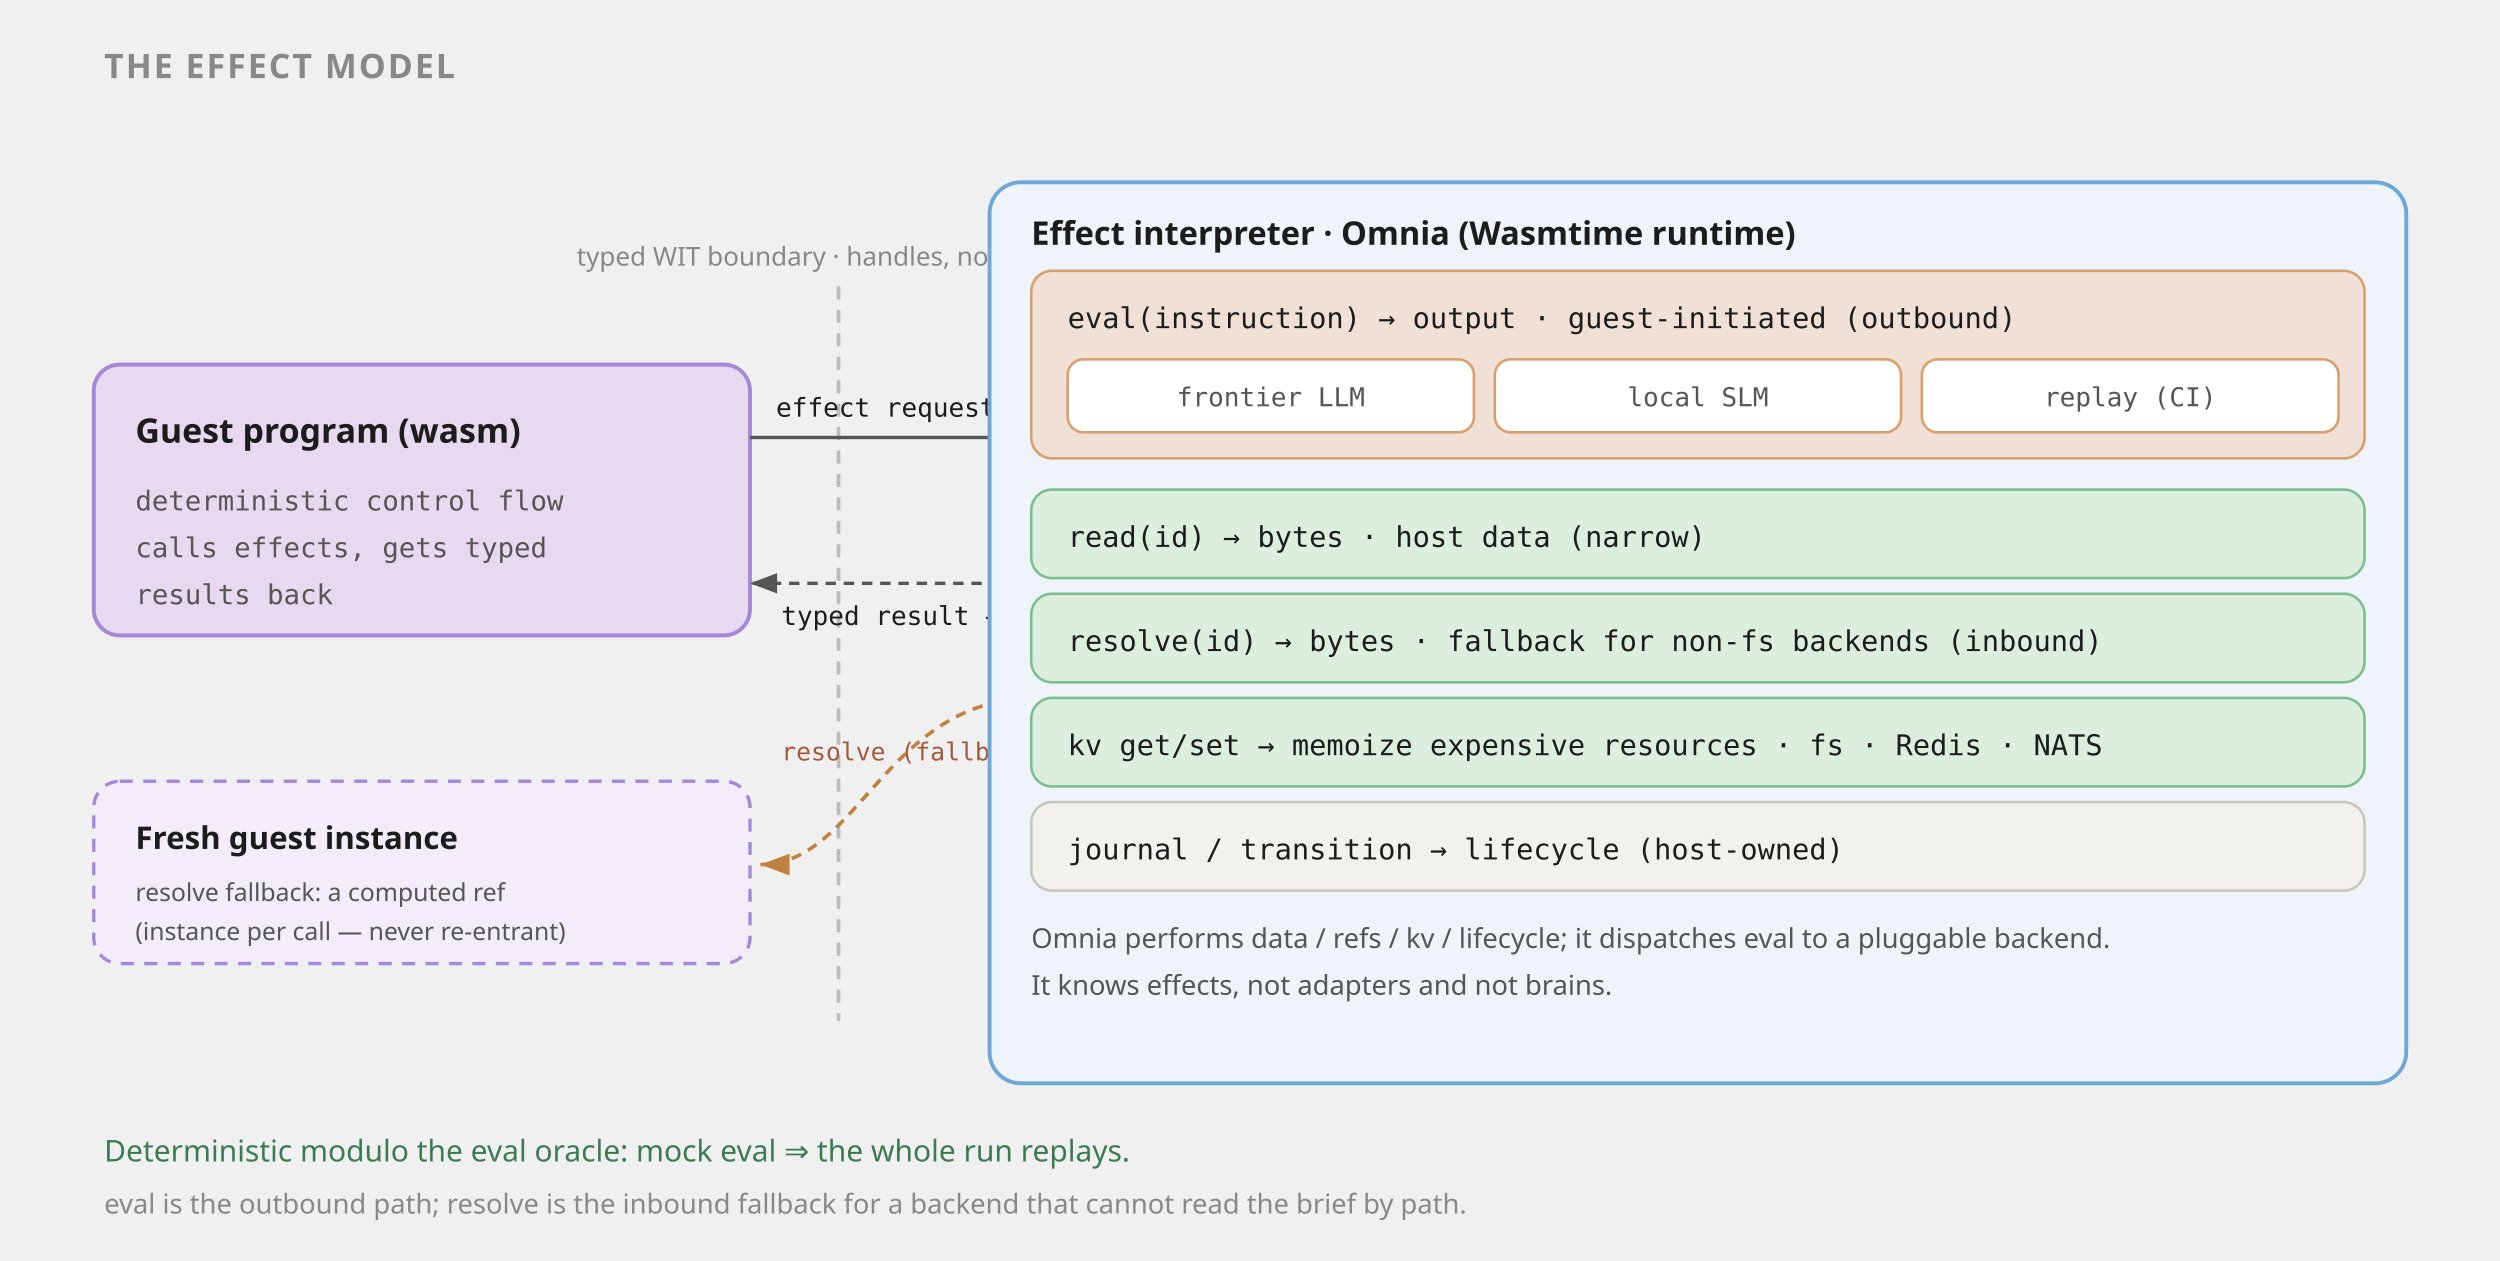
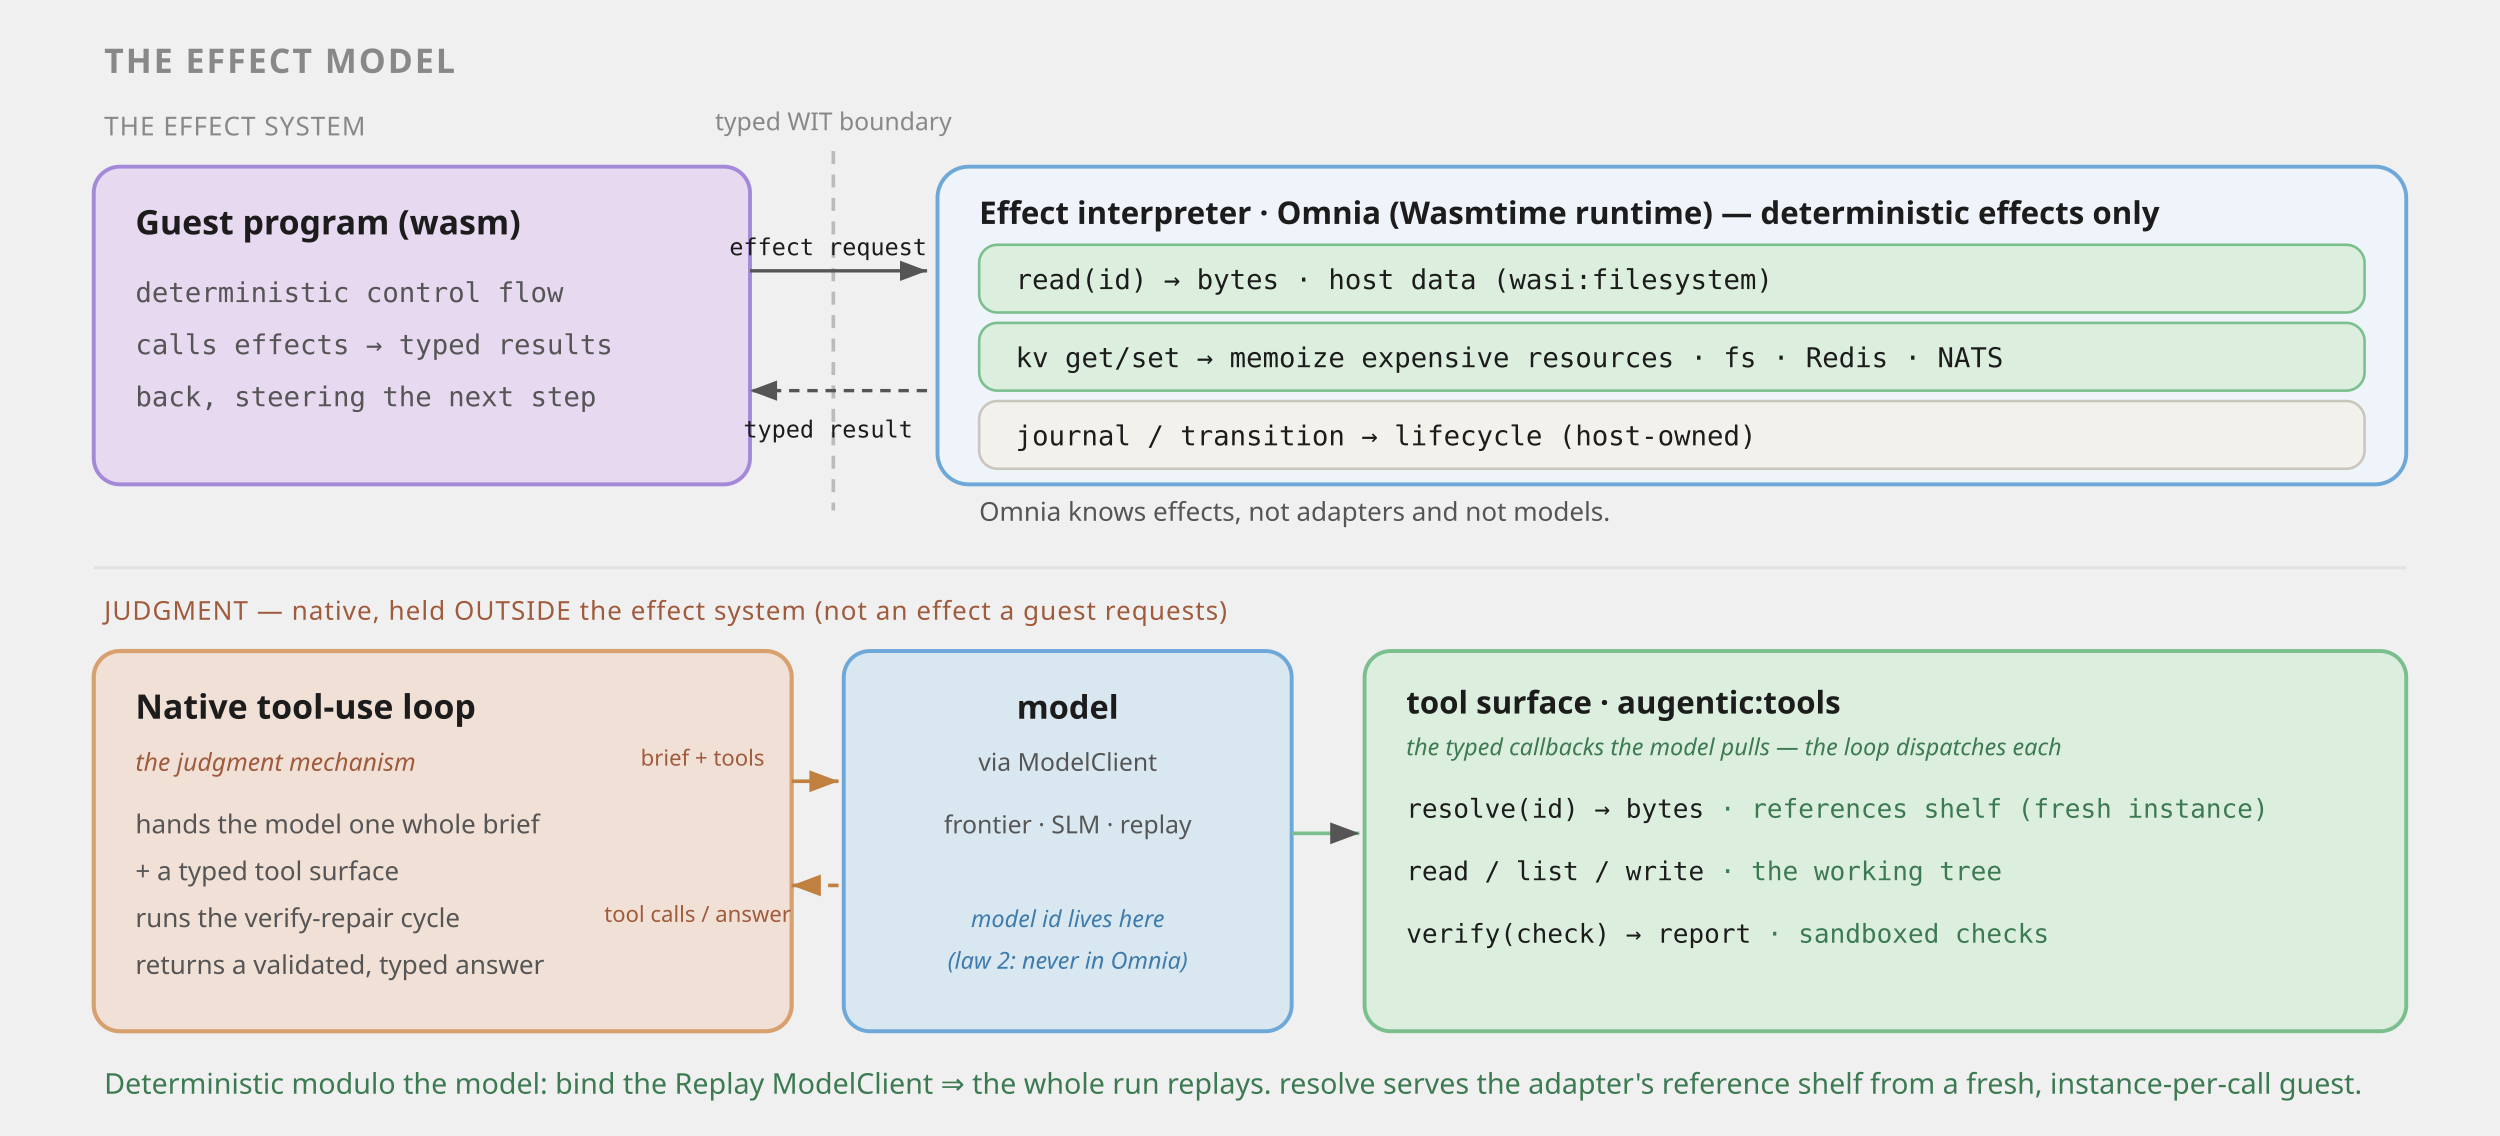
- <svg xmlns="http://www.w3.org/2000/svg" viewBox="0 0 960 484" role="img" aria-label="The effect model: a guest requests typed effects from Omnia, the interpreter, which performs data, references, key-value memoization, and lifecycle effects through its host services and dispatches eval to a pluggable backend of a frontier LLM, a local SLM, or a replay stub; a filesystem-capable agent backend reads the brief and its references by path, while a non-filesystem backend falls back to the resolve effect, which Omnia performs — serving a computed reference from a fresh guest instance">
+ <svg xmlns="http://www.w3.org/2000/svg" viewBox="0 0 960 436" role="img" aria-label="The effect model: a guest requests typed deterministic effects from Omnia, the interpreter, which performs host data reads, key-value memoization, and lifecycle journal/transition through its host services — it knows effects, not adapters and not models; judgment is held outside this effect system as a native tool-use loop that hands the model one whole brief plus a typed tool surface, drives the model behind the ModelClient boundary (frontier, SLM, or replay), and dispatches the model's tool calls — resolve to the adapter's references shelf served by a fresh guest instance, read/list/write to the working tree, and verify to sandboxed checks — running the verify-repair cycle and returning a validated typed answer">
  <defs>
    <marker id="em-arr" markerWidth="10" markerHeight="10" refX="8" refY="3" orient="auto">
      <path d="M0,0 L0,6 L8,3 z" fill="#555" />
    </marker>
    <marker id="em-arrO" markerWidth="10" markerHeight="10" refX="8" refY="3" orient="auto">
      <path d="M0,0 L0,6 L8,3 z" fill="#c08040" />
    </marker>
  </defs>
-   <text x="40" y="30" font-family="ui-sans-serif, system-ui, sans-serif" font-size="13" font-weight="700" fill="#888" letter-spacing="0.06em">THE EFFECT MODEL</text>
-   <rect x="36" y="140" width="252" height="104" rx="10" fill="#e6d9f0" stroke="#a489d8" stroke-width="1.5" />
-   <text x="52" y="170" font-family="ui-sans-serif, system-ui, sans-serif" font-size="13" font-weight="600" fill="#1c1c1c">Guest program (wasm)</text>
-   <text x="52" y="196" font-family="ui-monospace, monospace" font-size="10.5" fill="#555">deterministic control flow</text>
-   <text x="52" y="214" font-family="ui-monospace, monospace" font-size="10.5" fill="#555">calls effects, gets typed</text>
-   <text x="52" y="232" font-family="ui-monospace, monospace" font-size="10.5" fill="#555">results back</text>
-   <rect x="36" y="300" width="252" height="70" rx="10" fill="#f3ecfa" stroke="#a489d8" stroke-width="1.3" stroke-dasharray="5 4" />
-   <text x="52" y="326" font-family="ui-sans-serif, system-ui, sans-serif" font-size="12" font-weight="600" fill="#1c1c1c">Fresh guest instance</text>
-   <text x="52" y="346" font-family="ui-sans-serif, system-ui, sans-serif" font-size="9.5" fill="#555">resolve fallback: a computed ref</text>
-   <text x="52" y="361" font-family="ui-sans-serif, system-ui, sans-serif" font-size="9.5" fill="#555">(instance per call — never re-entrant)</text>
-   <line x1="322" y1="110" x2="322" y2="392" stroke="#bbb" stroke-width="1.4" stroke-dasharray="5 4" />
-   <text x="322" y="102" text-anchor="middle" font-family="ui-sans-serif, system-ui, sans-serif" font-size="10" fill="#888">typed WIT boundary · handles, not corpora</text>
-   <path d="M288 168 L398 168" stroke="#555" stroke-width="1.3" fill="none" marker-end="url(#em-arr)" />
-   <text x="298" y="160" font-family="ui-monospace, monospace" font-size="10" fill="#1c1c1c">effect request (typed)</text>
-   <path d="M398 224 L288 224" stroke="#555" stroke-width="1.3" fill="none" stroke-dasharray="4 3" marker-end="url(#em-arr)" />
-   <text x="300" y="240" font-family="ui-monospace, monospace" font-size="10" fill="#1c1c1c">typed result → steers control flow</text>
-   <path d="M398 268 C 340 268, 330 332, 292 332" stroke="#c08040" stroke-width="1.4" fill="none" stroke-dasharray="4 3" marker-end="url(#em-arrO)" />
-   <text x="300" y="292" font-family="ui-monospace, monospace" font-size="9.5" fill="#a05a3c">resolve (fallback)</text>
-   <rect x="380" y="70" width="544" height="346" rx="12" fill="#eef4f9" stroke="#6ea8d8" stroke-width="1.5" />
-   <text x="396" y="94" font-family="ui-sans-serif, system-ui, sans-serif" font-size="12.5" font-weight="700" fill="#1c1c1c">Effect interpreter · Omnia (Wasmtime runtime)</text>
-   <rect x="396" y="104" width="512" height="72" rx="8" fill="#f0e0d6" stroke="#d8a06e" />
-   <text x="410" y="126" font-family="ui-monospace, monospace" font-size="11" fill="#1c1c1c">eval(instruction) → output  ·  guest-initiated (outbound)</text>
-   <rect x="410" y="138" width="156" height="28" rx="6" fill="#fff" stroke="#d8a06e" />
-   <text x="488" y="156" text-anchor="middle" font-family="ui-monospace, monospace" font-size="10" fill="#555">frontier LLM</text>
-   <rect x="574" y="138" width="156" height="28" rx="6" fill="#fff" stroke="#d8a06e" />
-   <text x="652" y="156" text-anchor="middle" font-family="ui-monospace, monospace" font-size="10" fill="#555">local SLM</text>
-   <rect x="738" y="138" width="160" height="28" rx="6" fill="#fff" stroke="#d8a06e" />
-   <text x="818" y="156" text-anchor="middle" font-family="ui-monospace, monospace" font-size="10" fill="#555">replay (CI)</text>
-   <rect x="396" y="188" width="512" height="34" rx="8" fill="#dceede" stroke="#7bbf8f" />
-   <text x="410" y="210" font-family="ui-monospace, monospace" font-size="11" fill="#1c1c1c">read(id) → bytes  ·  host data (narrow)</text>
-   <rect x="396" y="228" width="512" height="34" rx="8" fill="#dceede" stroke="#7bbf8f" />
-   <text x="410" y="250" font-family="ui-monospace, monospace" font-size="11" fill="#1c1c1c">resolve(id) → bytes  ·  fallback for non-fs backends (inbound)</text>
-   <rect x="396" y="268" width="512" height="34" rx="8" fill="#dceede" stroke="#7bbf8f" />
-   <text x="410" y="290" font-family="ui-monospace, monospace" font-size="11" fill="#1c1c1c">kv get/set → memoize expensive resources  ·  fs · Redis · NATS</text>
-   <rect x="396" y="308" width="512" height="34" rx="8" fill="#f2f1ec" stroke="#c9c6bc" />
-   <text x="410" y="330" font-family="ui-monospace, monospace" font-size="11" fill="#1c1c1c">journal / transition → lifecycle (host-owned)</text>
-   <text x="396" y="364" font-family="ui-sans-serif, system-ui, sans-serif" font-size="10.5" fill="#555">Omnia performs data / refs / kv / lifecycle; it dispatches eval to a pluggable backend.</text>
-   <text x="396" y="382" font-family="ui-sans-serif, system-ui, sans-serif" font-size="10.5" fill="#555">It knows effects, not adapters and not brains.</text>
-   <text x="40" y="446" font-family="ui-sans-serif, system-ui, sans-serif" font-size="11.5" fill="#3c7a52">Deterministic modulo the eval oracle: mock eval ⇒ the whole run replays.</text>
-   <text x="40" y="466" font-family="ui-sans-serif, system-ui, sans-serif" font-size="10.5" fill="#888">eval is the outbound path; resolve is the inbound fallback for a backend that cannot read the brief by path.</text>
+   <text x="40" y="28" font-family="ui-sans-serif, system-ui, sans-serif" font-size="13" font-weight="700" fill="#888" letter-spacing="0.06em">THE EFFECT MODEL</text>
+   <text x="40" y="52" font-family="ui-sans-serif, system-ui, sans-serif" font-size="10" fill="#888" letter-spacing="0.04em">THE EFFECT SYSTEM</text>
+   <rect x="36" y="64" width="252" height="122" rx="10" fill="#e6d9f0" stroke="#a489d8" stroke-width="1.5" />
+   <text x="52" y="90" font-family="ui-sans-serif, system-ui, sans-serif" font-size="13" font-weight="600" fill="#1c1c1c">Guest program (wasm)</text>
+   <text x="52" y="116" font-family="ui-monospace, monospace" font-size="10.5" fill="#555">deterministic control flow</text>
+   <text x="52" y="136" font-family="ui-monospace, monospace" font-size="10.5" fill="#555">calls effects → typed results</text>
+   <text x="52" y="156" font-family="ui-monospace, monospace" font-size="10.5" fill="#555">back, steering the next step</text>
+   <line x1="320" y1="58" x2="320" y2="196" stroke="#bbb" stroke-width="1.4" stroke-dasharray="5 4" />
+   <text x="320" y="50" text-anchor="middle" font-family="ui-sans-serif, system-ui, sans-serif" font-size="9.5" fill="#888">typed WIT boundary</text>
+   <path d="M288 104 L356 104" stroke="#555" stroke-width="1.3" fill="none" marker-end="url(#em-arr)" />
+   <text x="318" y="98" text-anchor="middle" font-family="ui-monospace, monospace" font-size="9" fill="#1c1c1c">effect request</text>
+   <path d="M356 150 L288 150" stroke="#555" stroke-width="1.3" fill="none" stroke-dasharray="4 3" marker-end="url(#em-arr)" />
+   <text x="318" y="168" text-anchor="middle" font-family="ui-monospace, monospace" font-size="9" fill="#1c1c1c">typed result</text>
+   <rect x="360" y="64" width="564" height="122" rx="12" fill="#eef4f9" stroke="#6ea8d8" stroke-width="1.5" />
+   <text x="376" y="86" font-family="ui-sans-serif, system-ui, sans-serif" font-size="12" font-weight="700" fill="#1c1c1c">Effect interpreter · Omnia (Wasmtime runtime) — deterministic effects only</text>
+   <rect x="376" y="94" width="532" height="26" rx="7" fill="#dceede" stroke="#7bbf8f" />
+   <text x="390" y="111" font-family="ui-monospace, monospace" font-size="10.5" fill="#1c1c1c">read(id) → bytes · host data (wasi:filesystem)</text>
+   <rect x="376" y="124" width="532" height="26" rx="7" fill="#dceede" stroke="#7bbf8f" />
+   <text x="390" y="141" font-family="ui-monospace, monospace" font-size="10.5" fill="#1c1c1c">kv get/set → memoize expensive resources · fs · Redis · NATS</text>
+   <rect x="376" y="154" width="532" height="26" rx="7" fill="#f2f1ec" stroke="#c9c6bc" />
+   <text x="390" y="171" font-family="ui-monospace, monospace" font-size="10.5" fill="#1c1c1c">journal / transition → lifecycle (host-owned)</text>
+   <text x="376" y="200" font-family="ui-sans-serif, system-ui, sans-serif" font-size="10" fill="#555">Omnia knows effects, not adapters and not models.</text>
+   <line x1="36" y1="218" x2="924" y2="218" stroke="#e2e2e2" stroke-width="1.2" />
+   <text x="40" y="238" font-family="ui-sans-serif, system-ui, sans-serif" font-size="10" fill="#a05a3c" letter-spacing="0.04em">JUDGMENT — native, held OUTSIDE the effect system (not an effect a guest requests)</text>
+   <rect x="36" y="250" width="268" height="146" rx="10" fill="#f0e0d6" stroke="#d8a06e" stroke-width="1.6" />
+   <text x="52" y="276" font-family="ui-sans-serif, system-ui, sans-serif" font-size="13" font-weight="600" fill="#1c1c1c">Native tool-use loop</text>
+   <text x="52" y="296" font-family="ui-sans-serif, system-ui, sans-serif" font-size="9.5" font-style="italic" fill="#a05a3c">the judgment mechanism</text>
+   <text x="52" y="320" font-family="ui-sans-serif, system-ui, sans-serif" font-size="10" fill="#555">hands the model one whole brief</text>
+   <text x="52" y="338" font-family="ui-sans-serif, system-ui, sans-serif" font-size="10" fill="#555">+ a typed tool surface</text>
+   <text x="52" y="356" font-family="ui-sans-serif, system-ui, sans-serif" font-size="10" fill="#555">runs the verify-repair cycle</text>
+   <text x="52" y="374" font-family="ui-sans-serif, system-ui, sans-serif" font-size="10" fill="#555">returns a validated, typed answer</text>
+   <rect x="324" y="250" width="172" height="146" rx="10" fill="#d9e7f1" stroke="#6ea8d8" stroke-width="1.5" />
+   <text x="410" y="276" text-anchor="middle" font-family="ui-sans-serif, system-ui, sans-serif" font-size="12.5" font-weight="600" fill="#1c1c1c">model</text>
+   <text x="410" y="296" text-anchor="middle" font-family="ui-sans-serif, system-ui, sans-serif" font-size="9.5" fill="#555">via ModelClient</text>
+   <text x="410" y="320" text-anchor="middle" font-family="ui-sans-serif, system-ui, sans-serif" font-size="9.5" fill="#555">frontier · SLM · replay</text>
+   <text x="410" y="356" text-anchor="middle" font-family="ui-sans-serif, system-ui, sans-serif" font-size="9" font-style="italic" fill="#3f7bab">model id lives here</text>
+   <text x="410" y="372" text-anchor="middle" font-family="ui-sans-serif, system-ui, sans-serif" font-size="9" font-style="italic" fill="#3f7bab">(law 2: never in Omnia)</text>
+   <path d="M304 300 L322 300" stroke="#c08040" stroke-width="1.4" fill="none" marker-end="url(#em-arrO)" />
+   <text x="246" y="294" font-family="ui-sans-serif, system-ui, sans-serif" font-size="8.5" fill="#a05a3c">brief + tools</text>
+   <path d="M322 340 L304 340" stroke="#c08040" stroke-width="1.4" fill="none" stroke-dasharray="4 3" marker-end="url(#em-arrO)" />
+   <text x="232" y="354" font-family="ui-sans-serif, system-ui, sans-serif" font-size="8.5" fill="#a05a3c">tool calls / answer</text>
+   <rect x="524" y="250" width="400" height="146" rx="10" fill="#dceede" stroke="#7bbf8f" stroke-width="1.5" />
+   <text x="540" y="274" font-family="ui-sans-serif, system-ui, sans-serif" font-size="12" font-weight="600" fill="#1c1c1c">tool surface · augentic:tools</text>
+   <text x="540" y="290" font-family="ui-sans-serif, system-ui, sans-serif" font-size="9" font-style="italic" fill="#3c7a52">the typed callbacks the model pulls — the loop dispatches each</text>
+   <text x="540" y="314" font-family="ui-monospace, monospace" font-size="10" fill="#1c1c1c">resolve(id) → bytes <tspan fill="#3c7a52">· references shelf (fresh instance)</tspan>
+   </text>
+   <text x="540" y="338" font-family="ui-monospace, monospace" font-size="10" fill="#1c1c1c">read / list / write <tspan fill="#3c7a52">· the working tree</tspan>
+   </text>
+   <text x="540" y="362" font-family="ui-monospace, monospace" font-size="10" fill="#1c1c1c">verify(check) → report <tspan fill="#3c7a52">· sandboxed checks</tspan>
+   </text>
+   <path d="M496 320 L522 320" stroke="#7bbf8f" stroke-width="1.4" fill="none" marker-end="url(#em-arr)" />
+   <text x="40" y="420" font-family="ui-sans-serif, system-ui, sans-serif" font-size="11" fill="#3c7a52">Deterministic modulo the model: bind the Replay ModelClient ⇒ the whole run replays. resolve serves the adapter's reference shelf from a fresh, instance-per-call guest.</text>
</svg>
